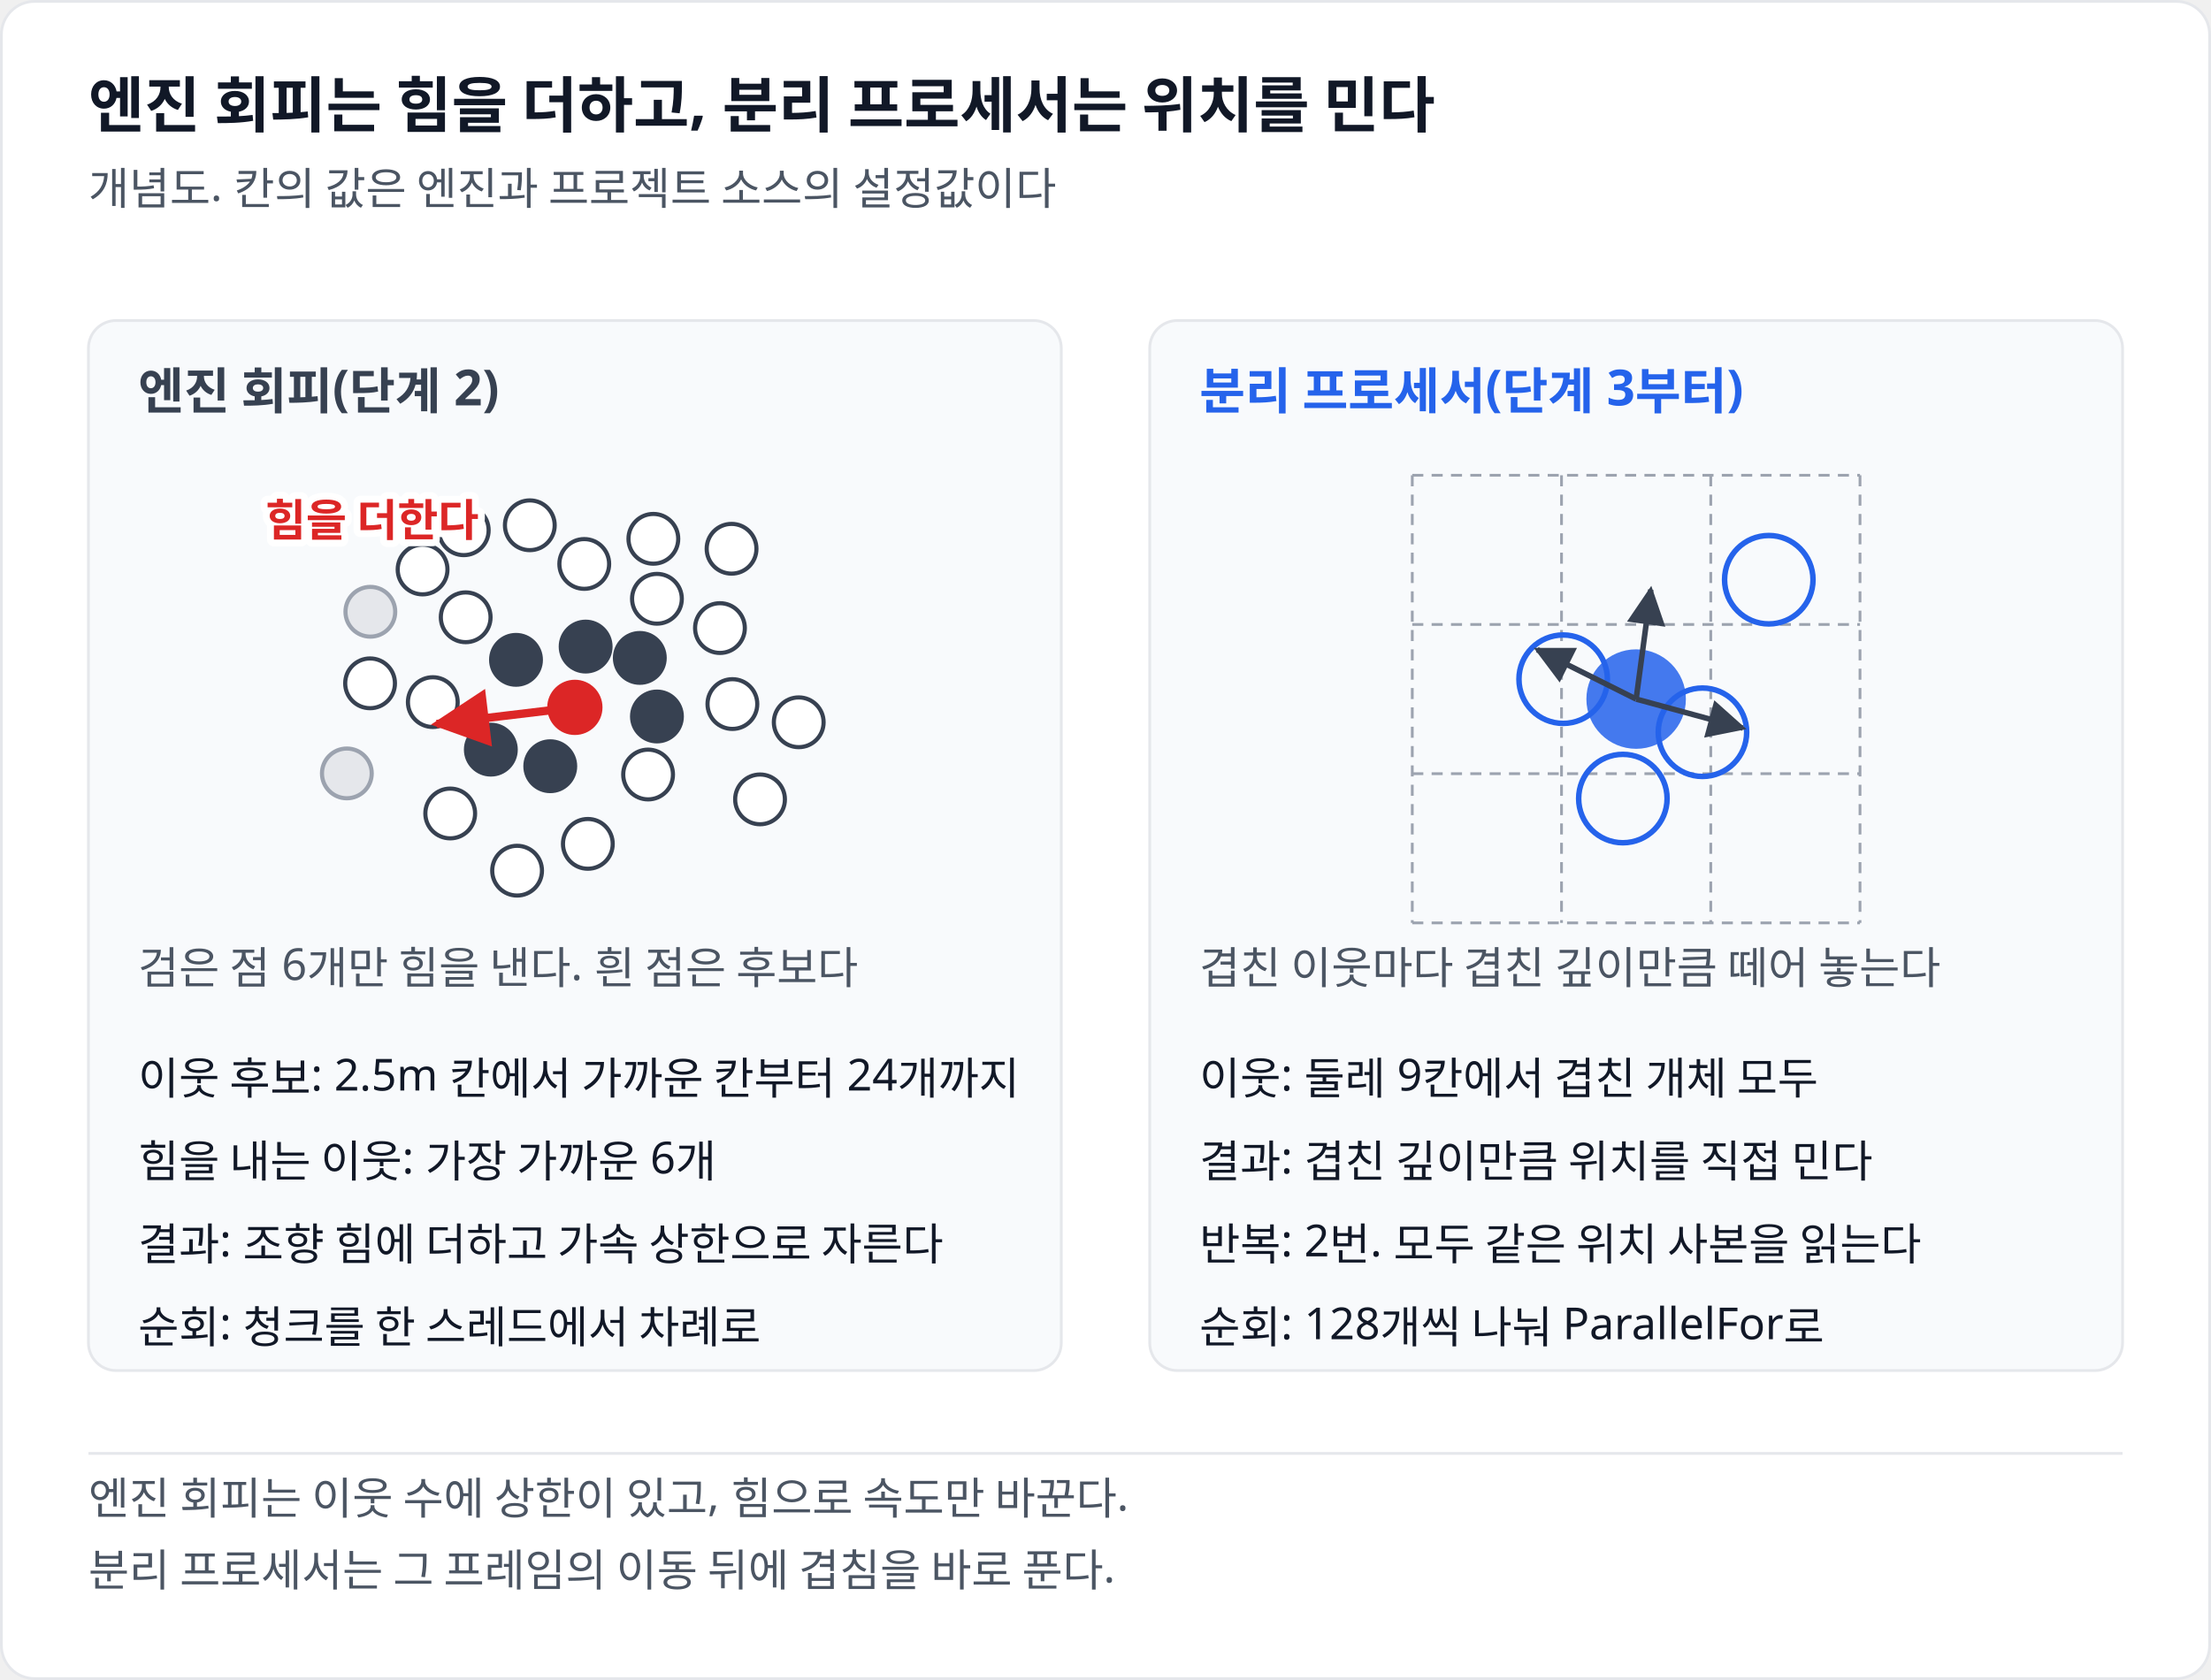
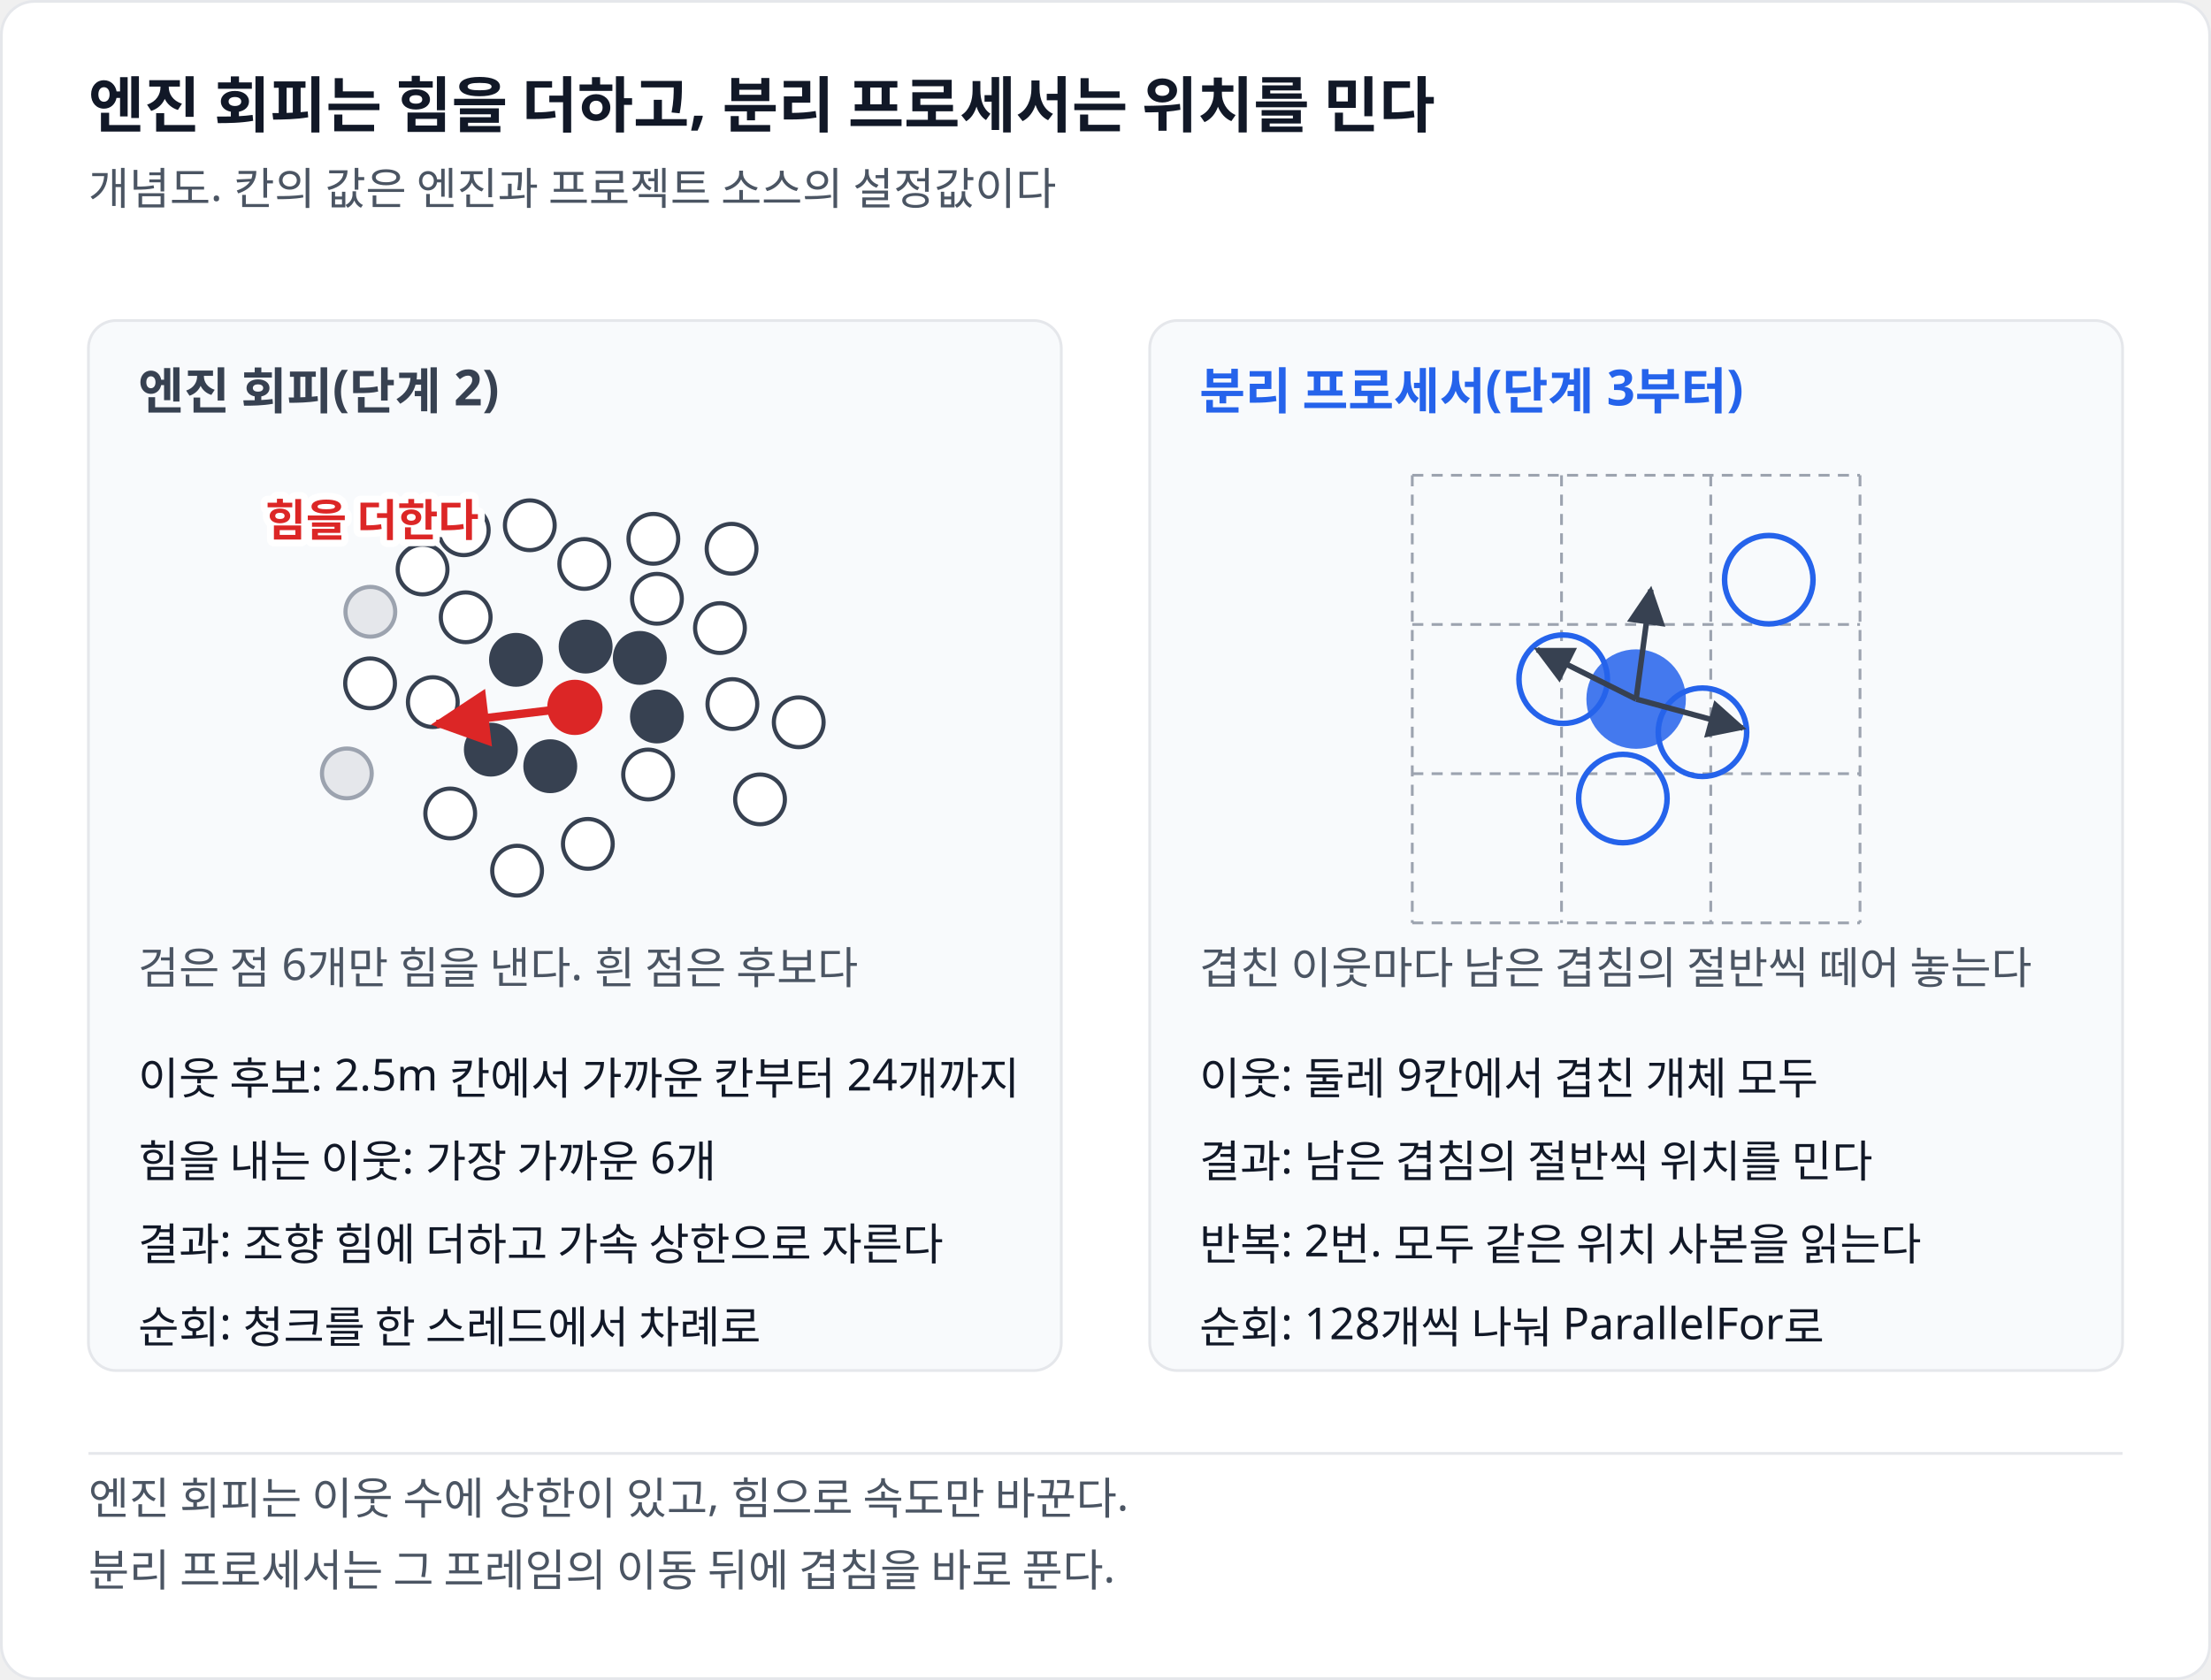
<svg xmlns="http://www.w3.org/2000/svg" width="800" height="608" viewBox="0 0 800 608" font-family="Malgun Gothic, Apple SD Gothic Neo, Noto Sans KR, Segoe UI, sans-serif" font-size="16" fill="#111827">
  <defs>
    <marker id="arrow" viewBox="0 0 10 10" refX="9" refY="5" markerWidth="7" markerHeight="7" orient="auto-start-reverse">
      <path d="M0 0 L10 5 L0 10 z" fill="#374151" />
    </marker>
    <marker id="arrowr" viewBox="0 0 10 10" refX="9" refY="5" markerWidth="7" markerHeight="7" orient="auto-start-reverse">
      <path d="M0 0 L10 5 L0 10 z" fill="#dc2626" />
    </marker>
    <marker id="arrowb" viewBox="0 0 10 10" refX="9" refY="5" markerWidth="7" markerHeight="7" orient="auto-start-reverse">
      <path d="M0 0 L10 5 L0 10 z" fill="#2563eb" />
    </marker>
  </defs>
  <rect x="0.5" y="0.5" width="799" height="607" rx="12" fill="#ffffff" stroke="#e5e7eb" />
  <text x="32" y="46" font-size="22" font-weight="700">엔진 회피는 힘을 더하고, 분리 프로세서는 위치를 민다</text>
  <text x="32" y="74" font-size="16" fill="#4b5563">개념도. 칸의 값은 엔진과 프로젝트 소스의 설정값이다</text>
  <rect x="32" y="116" width="352" height="380" rx="10" fill="#f8fafc" stroke="#e5e7eb" />
  <text x="50" y="148" font-size="18" font-weight="700" fill="#374151">엔진 회피(단계 2)</text>
  <text x="50" y="396" font-size="16">이웃 후보: 2.5m 칸에서 가까운 칸부터 24개까지</text>
  <text x="50" y="426" font-size="16">힘을 내는 이웃: 가장 가까운 6개</text>
  <text x="50" y="456" font-size="16">결과: 조향 힘에 더하고 가속 상한으로 자른다</text>
  <text x="50" y="486" font-size="16">순회: 청크를 한 스레드에서 차례로</text>
  <rect x="416" y="116" width="352" height="380" rx="10" fill="#f8fafc" stroke="#e5e7eb" />
  <text x="434" y="148" font-size="18" font-weight="700" fill="#2563eb">분리 프로세서(단계 3부터)</text>
  <text x="434" y="396" font-size="16">이웃: 둘레 9칸에서 겹친 개체 모두</text>
-   <text x="434" y="426" font-size="16">결과: 겹친 깊이만큼 위치를 직접 민다</text>
+   <text x="434" y="426" font-size="16">결과: 남은 겹침의 절반씩 위치를 민다</text>
  <text x="434" y="456" font-size="16">반복: 2번. 모두 같은 위치 사본을 읽는다</text>
  <text x="434" y="486" font-size="16">순회: 128개씩 나눠 ParallelFor로</text>
  <circle cx="211.9" cy="234.0" r="9" fill="#374151" stroke="#374151" stroke-width="1.5" />
  <circle cx="199.1" cy="277.3" r="9" fill="#374151" stroke="#374151" stroke-width="1.5" />
  <circle cx="186.7" cy="238.8" r="9" fill="#374151" stroke="#374151" stroke-width="1.5" />
  <circle cx="231.5" cy="238.1" r="9" fill="#374151" stroke="#374151" stroke-width="1.5" />
  <circle cx="237.7" cy="259.3" r="9" fill="#374151" stroke="#374151" stroke-width="1.5" />
  <circle cx="177.6" cy="271.3" r="9" fill="#374151" stroke="#374151" stroke-width="1.5" />
  <circle cx="234.5" cy="280.3" r="9" fill="white" stroke="#374151" stroke-width="1.5" />
  <circle cx="237.7" cy="216.7" r="9" fill="white" stroke="#374151" stroke-width="1.5" />
  <circle cx="212.7" cy="305.4" r="9" fill="white" stroke="#374151" stroke-width="1.5" />
  <circle cx="168.5" cy="223.4" r="9" fill="white" stroke="#374151" stroke-width="1.5" />
  <circle cx="156.6" cy="254.1" r="9" fill="white" stroke="#374151" stroke-width="1.5" />
  <circle cx="211.4" cy="204.1" r="9" fill="white" stroke="#374151" stroke-width="1.5" />
  <circle cx="265.0" cy="254.8" r="9" fill="white" stroke="#374151" stroke-width="1.5" />
  <circle cx="162.9" cy="294.4" r="9" fill="white" stroke="#374151" stroke-width="1.5" />
  <circle cx="260.5" cy="227.3" r="9" fill="white" stroke="#374151" stroke-width="1.5" />
  <circle cx="187.1" cy="315.1" r="9" fill="white" stroke="#374151" stroke-width="1.5" />
  <circle cx="236.4" cy="195.0" r="9" fill="white" stroke="#374151" stroke-width="1.5" />
  <circle cx="191.7" cy="190.1" r="9" fill="white" stroke="#374151" stroke-width="1.5" />
  <circle cx="152.9" cy="206.1" r="9" fill="white" stroke="#374151" stroke-width="1.5" />
  <circle cx="133.9" cy="247.3" r="9" fill="white" stroke="#374151" stroke-width="1.5" />
  <circle cx="275.0" cy="289.3" r="9" fill="white" stroke="#374151" stroke-width="1.5" />
  <circle cx="167.8" cy="191.9" r="9" fill="white" stroke="#374151" stroke-width="1.5" />
  <circle cx="264.7" cy="198.6" r="9" fill="white" stroke="#374151" stroke-width="1.5" />
  <circle cx="289.0" cy="261.4" r="9" fill="white" stroke="#374151" stroke-width="1.5" />
  <circle cx="134.0" cy="221.4" r="9" fill="#e5e7eb" stroke="#9ca3af" stroke-width="1.5" />
  <circle cx="125.5" cy="279.9" r="9" fill="#e5e7eb" stroke="#9ca3af" stroke-width="1.5" />
  <circle cx="208.0" cy="256" r="10" fill="#dc2626" />
  <line x1="208.0" y1="256" x2="158.0" y2="262" stroke="#dc2626" stroke-width="3" marker-end="url(#arrowr)" />
  <text x="96.0" y="194" font-size="16" font-weight="700" fill="#dc2626" paint-order="stroke" stroke="white" stroke-width="5" stroke-linejoin="round">힘을 더한다</text>
  <text x="50" y="356" font-size="16" fill="#4b5563">검은 점 6개만 힘을 낸다. 흰 점은 후보다</text>
  <line x1="511.0" y1="172" x2="511.0" y2="334" stroke="#9ca3af" stroke-dasharray="4 3" />
  <line x1="511.0" y1="172" x2="673.0" y2="172" stroke="#9ca3af" stroke-dasharray="4 3" />
  <line x1="565.0" y1="172" x2="565.0" y2="334" stroke="#9ca3af" stroke-dasharray="4 3" />
  <line x1="511.0" y1="226" x2="673.0" y2="226" stroke="#9ca3af" stroke-dasharray="4 3" />
  <line x1="619.0" y1="172" x2="619.0" y2="334" stroke="#9ca3af" stroke-dasharray="4 3" />
  <line x1="511.0" y1="280" x2="673.0" y2="280" stroke="#9ca3af" stroke-dasharray="4 3" />
  <line x1="673.0" y1="172" x2="673.0" y2="334" stroke="#9ca3af" stroke-dasharray="4 3" />
  <line x1="511.0" y1="334" x2="673.0" y2="334" stroke="#9ca3af" stroke-dasharray="4 3" />
  <circle cx="592.0" cy="253.0" r="18" fill="#2563eb" fill-opacity="0.85" />
  <circle cx="565.6" cy="245.8" r="16" fill="none" stroke="#2563eb" stroke-width="2" />
  <circle cx="616.0" cy="265.0" r="16" fill="none" stroke="#2563eb" stroke-width="2" />
  <circle cx="587.2" cy="289.0" r="16" fill="none" stroke="#2563eb" stroke-width="2" />
  <circle cx="640.0" cy="209.8" r="16" fill="none" stroke="#2563eb" stroke-width="2" />
  <line x1="592.0" y1="253.0" x2="630.6" y2="263.5" stroke="#374151" stroke-width="2" marker-end="url(#arrow)" />
  <line x1="592.0" y1="253.0" x2="556.2" y2="235.1" stroke="#374151" stroke-width="2" marker-end="url(#arrow)" />
  <line x1="592.0" y1="253.0" x2="597.3" y2="213.4" stroke="#374151" stroke-width="2" marker-end="url(#arrow)" />
-   <text x="434" y="356" font-size="16" fill="#4b5563">겹친 이웃마다 겹친 깊이만큼 떼어 놓는다</text>
+   <text x="434" y="356" font-size="16" fill="#4b5563">겹친 이웃마다 남은 겹침의 절반씩 떼어 놓는다</text>
  <line x1="32" y1="526" x2="768" y2="526" stroke="#e5e7eb" />
  <text x="32" y="548" font-size="16" fill="#4b5563">엔진 회피는 이웃 수에 상한이 있고, 힘으로 속도만 바꾼다.</text>
  <text x="32" y="574" font-size="16" fill="#4b5563">분리 프로세서는 그 프레임의 이동 뒤에 겹침을 바로 푼다.</text>
</svg>
